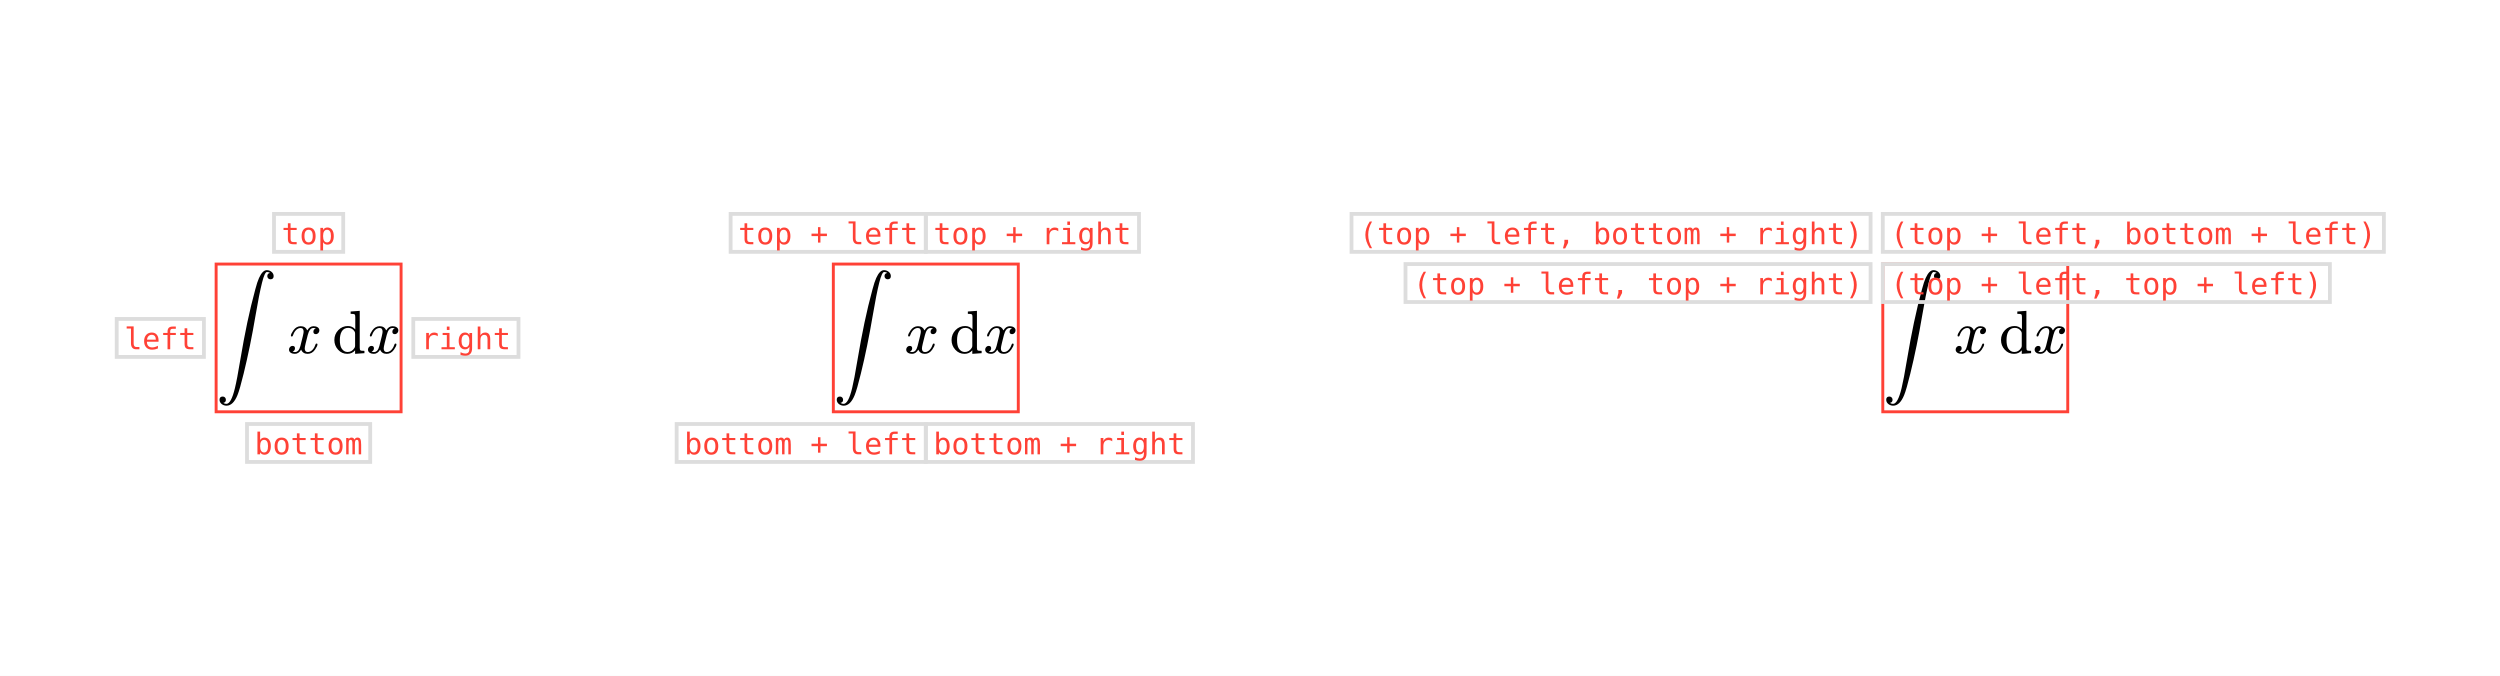
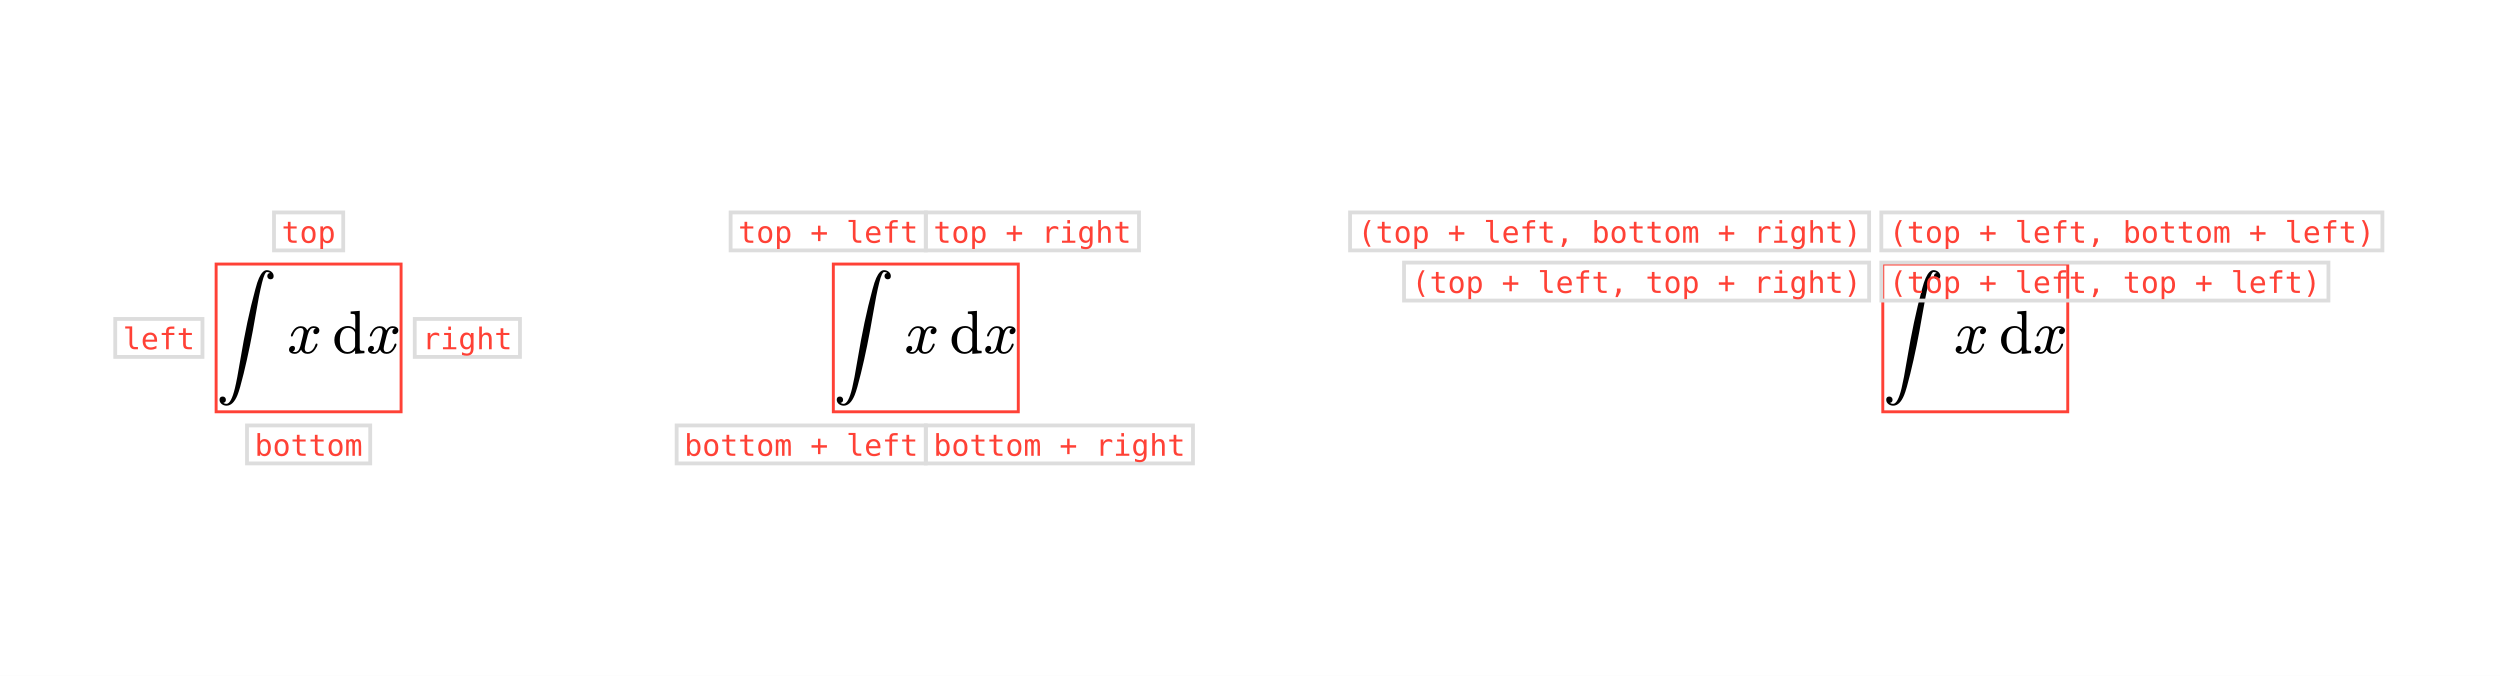
<svg xmlns="http://www.w3.org/2000/svg" xmlns:xlink="http://www.w3.org/1999/xlink" class="typst-doc" viewBox="0 0 655.788 177.284" width="655.788pt" height="177.284pt">
  <path class="typst-shape" fill="#ffffff" fill-rule="nonzero" d="M 0 0v 177.284 h 655.788 v -177.284 Z " />
  <g>
    <g class="typst-group">
      <g>
        <g class="typst-group">
          <g>
            <path class="typst-shape" fill="none" stroke="#ff4136" stroke-width="0.768" stroke-linecap="butt" stroke-linejoin="miter" stroke-miterlimit="4" transform="matrix(1 0 0 1 56.69291 69.26614)" d="M 0 0v 38.752 h 48.517 v -38.752 Z " />
            <g class="typst-text" transform="matrix(1 0 0 -1 56.69291 92.64214)">
              <use xlink:href="#gEEC46140CDE5780D8B2863CD184F1EC6" x="0" y="0" fill="#000000" fill-rule="nonzero" />
            </g>
            <g class="typst-text" transform="matrix(1 0 0 -1 75.34358 92.64214)">
              <use xlink:href="#g349A6FDD52119CA93BDD3F2099C097C0" x="0" y="0" fill="#000000" fill-rule="nonzero" />
            </g>
            <g class="typst-text" transform="matrix(1 0 0 -1 87.16225 92.64214)">
              <use xlink:href="#gBB8B1EF91DF619024B4CCC3A1B85D9D0" x="0" y="0" fill="#000000" fill-rule="nonzero" />
            </g>
            <g class="typst-text" transform="matrix(1 0 0 -1 96.05825 92.64214)">
              <use xlink:href="#g349A6FDD52119CA93BDD3F2099C097C0" x="0" y="0" fill="#000000" fill-rule="nonzero" />
            </g>
            <g class="typst-group">
              <g />
            </g>
-             <g class="typst-group" transform="matrix(1 0 0 1 71.87146 56.10958)">
+             <g class="typst-group" transform="matrix(1 0 0 1 71.87146 55.72558)">
              <g>
                <path class="typst-shape" fill="none" stroke="#dddddd" stroke-width="1" stroke-linecap="butt" stroke-linejoin="miter" stroke-miterlimit="4" d="M 0 0v 9.957 h 18.16 v -9.957 Z " />
                <g class="typst-text" transform="matrix(1 0 0 -1 2 7.956562)">
                  <use xlink:href="#gA7D7DDBA6EA2E4965600B60109E82F4A" x="0" y="0" fill="#ff4136" fill-rule="nonzero" />
                  <use xlink:href="#g7CCB7D1A1C675A89F22982A9545962C5" x="4.72" y="0" fill="#ff4136" fill-rule="nonzero" />
                  <use xlink:href="#g7CAA4AAB999ADB60BC3915EDA1DD3D20" x="9.44" y="0" fill="#ff4136" fill-rule="nonzero" />
                </g>
              </g>
            </g>
-             <g class="typst-group" transform="matrix(1 0 0 1 30.6126 83.66386)">
+             <g class="typst-group" transform="matrix(1 0 0 1 30.2286 83.66386)">
              <g>
                <path class="typst-shape" fill="none" stroke="#dddddd" stroke-width="1" stroke-linecap="butt" stroke-linejoin="miter" stroke-miterlimit="4" d="M 0 0v 9.957 h 22.88 v -9.957 Z " />
                <g class="typst-text" transform="matrix(1 0 0 -1 2 7.956562)">
                  <use xlink:href="#g428481B8FA1929CC33D01B7DF7EC766C" x="0" y="0" fill="#ff4136" fill-rule="nonzero" />
                  <use xlink:href="#gC438A4CA6DFCB78599D3D6581172A446" x="4.72" y="0" fill="#ff4136" fill-rule="nonzero" />
                  <use xlink:href="#g498E382A26771C3A5E09914751F684A" x="9.44" y="0" fill="#ff4136" fill-rule="nonzero" />
                  <use xlink:href="#gA7D7DDBA6EA2E4965600B60109E82F4A" x="14.16" y="0" fill="#ff4136" fill-rule="nonzero" />
                </g>
              </g>
            </g>
-             <g class="typst-group" transform="matrix(1 0 0 1 64.79135 111.2181)">
+             <g class="typst-group" transform="matrix(1 0 0 1 64.79135 111.6021)">
              <g>
                <path class="typst-shape" fill="none" stroke="#dddddd" stroke-width="1" stroke-linecap="butt" stroke-linejoin="miter" stroke-miterlimit="4" d="M 0 0v 9.957 h 32.32 v -9.957 Z " />
                <g class="typst-text" transform="matrix(1 0 0 -1 2 7.956562)">
                  <use xlink:href="#g4D7A8E2ED4118FF25DF7A08AF9D55371" x="0" y="0" fill="#ff4136" fill-rule="nonzero" />
                  <use xlink:href="#g7CCB7D1A1C675A89F22982A9545962C5" x="4.72" y="0" fill="#ff4136" fill-rule="nonzero" />
                  <use xlink:href="#gA7D7DDBA6EA2E4965600B60109E82F4A" x="9.44" y="0" fill="#ff4136" fill-rule="nonzero" />
                  <use xlink:href="#gA7D7DDBA6EA2E4965600B60109E82F4A" x="14.16" y="0" fill="#ff4136" fill-rule="nonzero" />
                  <use xlink:href="#g7CCB7D1A1C675A89F22982A9545962C5" x="18.88" y="0" fill="#ff4136" fill-rule="nonzero" />
                  <use xlink:href="#g48DA4EBEBBD2D0E7C20612DA76322EAC" x="23.6" y="0" fill="#ff4136" fill-rule="nonzero" />
                </g>
              </g>
            </g>
-             <g class="typst-group" transform="matrix(1 0 0 1 108.4102 83.66386)">
+             <g class="typst-group" transform="matrix(1 0 0 1 108.7942 83.66386)">
              <g>
                <path class="typst-shape" fill="none" stroke="#dddddd" stroke-width="1" stroke-linecap="butt" stroke-linejoin="miter" stroke-miterlimit="4" d="M 0 0v 9.957 h 27.6 v -9.957 Z " />
                <g class="typst-text" transform="matrix(1 0 0 -1 2 7.956562)">
                  <use xlink:href="#g6819BFEBAE9E84ABCDF55251B76DE266" x="0" y="0" fill="#ff4136" fill-rule="nonzero" />
                  <use xlink:href="#gD3136A0F8F5D7CF097DAA4B53138EC58" x="4.72" y="0" fill="#ff4136" fill-rule="nonzero" />
                  <use xlink:href="#g9D39ADA4D5423C27C0A19B72F2732363" x="9.44" y="0" fill="#ff4136" fill-rule="nonzero" />
                  <use xlink:href="#gB842140C06E6CF7E171E6C98F145535F" x="14.16" y="0" fill="#ff4136" fill-rule="nonzero" />
                  <use xlink:href="#gA7D7DDBA6EA2E4965600B60109E82F4A" x="18.88" y="0" fill="#ff4136" fill-rule="nonzero" />
                </g>
              </g>
            </g>
          </g>
        </g>
        <g class="typst-group">
          <g>
            <path class="typst-shape" fill="none" stroke="#ff4136" stroke-width="0.768" stroke-linecap="butt" stroke-linejoin="miter" stroke-miterlimit="4" transform="matrix(1 0 0 1 218.5961 69.26614)" d="M 0 0v 38.752 h 48.517 v -38.752 Z " />
            <g class="typst-text" transform="matrix(1 0 0 -1 218.5961 92.64214)">
              <use xlink:href="#gEEC46140CDE5780D8B2863CD184F1EC6" x="0" y="0" fill="#000000" fill-rule="nonzero" />
            </g>
            <g class="typst-text" transform="matrix(1 0 0 -1 237.2467 92.64214)">
              <use xlink:href="#g349A6FDD52119CA93BDD3F2099C097C0" x="0" y="0" fill="#000000" fill-rule="nonzero" />
            </g>
            <g class="typst-text" transform="matrix(1 0 0 -1 249.0654 92.64214)">
              <use xlink:href="#gBB8B1EF91DF619024B4CCC3A1B85D9D0" x="0" y="0" fill="#000000" fill-rule="nonzero" />
            </g>
            <g class="typst-text" transform="matrix(1 0 0 -1 257.9614 92.64214)">
              <use xlink:href="#g349A6FDD52119CA93BDD3F2099C097C0" x="0" y="0" fill="#000000" fill-rule="nonzero" />
            </g>
            <g class="typst-group">
              <g />
            </g>
-             <g class="typst-group" transform="matrix(1 0 0 1 191.654 56.10958)">
+             <g class="typst-group" transform="matrix(1 0 0 1 191.654 55.72558)">
              <g>
                <path class="typst-shape" fill="none" stroke="#dddddd" stroke-width="1" stroke-linecap="butt" stroke-linejoin="miter" stroke-miterlimit="4" d="M 0 0v 9.957 h 51.201 v -9.957 Z " />
                <g class="typst-text" transform="matrix(1 0 0 -1 2 7.956562)">
                  <use xlink:href="#gA7D7DDBA6EA2E4965600B60109E82F4A" x="0" y="0" fill="#ff4136" fill-rule="nonzero" />
                  <use xlink:href="#g7CCB7D1A1C675A89F22982A9545962C5" x="4.72" y="0" fill="#ff4136" fill-rule="nonzero" />
                  <use xlink:href="#g7CAA4AAB999ADB60BC3915EDA1DD3D20" x="9.44" y="0" fill="#ff4136" fill-rule="nonzero" />
                  <use xlink:href="#g31D0B16925B0781EBECCFC94922DA6C1" x="18.88" y="0" fill="#ff4136" fill-rule="nonzero" />
                  <use xlink:href="#g428481B8FA1929CC33D01B7DF7EC766C" x="28.32" y="0" fill="#ff4136" fill-rule="nonzero" />
                  <use xlink:href="#gC438A4CA6DFCB78599D3D6581172A446" x="33.041" y="0" fill="#ff4136" fill-rule="nonzero" />
                  <use xlink:href="#g498E382A26771C3A5E09914751F684A" x="37.761" y="0" fill="#ff4136" fill-rule="nonzero" />
                  <use xlink:href="#gA7D7DDBA6EA2E4965600B60109E82F4A" x="42.481" y="0" fill="#ff4136" fill-rule="nonzero" />
                </g>
              </g>
            </g>
-             <g class="typst-group" transform="matrix(1 0 0 1 242.8547 56.10958)">
+             <g class="typst-group" transform="matrix(1 0 0 1 242.8547 55.72558)">
              <g>
                <path class="typst-shape" fill="none" stroke="#dddddd" stroke-width="1" stroke-linecap="butt" stroke-linejoin="miter" stroke-miterlimit="4" d="M 0 0v 9.957 h 55.921 v -9.957 Z " />
                <g class="typst-text" transform="matrix(1 0 0 -1 2 7.956562)">
                  <use xlink:href="#gA7D7DDBA6EA2E4965600B60109E82F4A" x="0" y="0" fill="#ff4136" fill-rule="nonzero" />
                  <use xlink:href="#g7CCB7D1A1C675A89F22982A9545962C5" x="4.72" y="0" fill="#ff4136" fill-rule="nonzero" />
                  <use xlink:href="#g7CAA4AAB999ADB60BC3915EDA1DD3D20" x="9.44" y="0" fill="#ff4136" fill-rule="nonzero" />
                  <use xlink:href="#g31D0B16925B0781EBECCFC94922DA6C1" x="18.88" y="0" fill="#ff4136" fill-rule="nonzero" />
                  <use xlink:href="#g6819BFEBAE9E84ABCDF55251B76DE266" x="28.32" y="0" fill="#ff4136" fill-rule="nonzero" />
                  <use xlink:href="#gD3136A0F8F5D7CF097DAA4B53138EC58" x="33.041" y="0" fill="#ff4136" fill-rule="nonzero" />
                  <use xlink:href="#g9D39ADA4D5423C27C0A19B72F2732363" x="37.761" y="0" fill="#ff4136" fill-rule="nonzero" />
                  <use xlink:href="#gB842140C06E6CF7E171E6C98F145535F" x="42.481" y="0" fill="#ff4136" fill-rule="nonzero" />
                  <use xlink:href="#gA7D7DDBA6EA2E4965600B60109E82F4A" x="47.201" y="0" fill="#ff4136" fill-rule="nonzero" />
                </g>
              </g>
            </g>
-             <g class="typst-group" transform="matrix(1 0 0 1 177.4937 111.2181)">
+             <g class="typst-group" transform="matrix(1 0 0 1 177.4937 111.6021)">
              <g>
                <path class="typst-shape" fill="none" stroke="#dddddd" stroke-width="1" stroke-linecap="butt" stroke-linejoin="miter" stroke-miterlimit="4" d="M 0 0v 9.957 h 65.361 v -9.957 Z " />
                <g class="typst-text" transform="matrix(1 0 0 -1 2 7.956562)">
                  <use xlink:href="#g4D7A8E2ED4118FF25DF7A08AF9D55371" x="0" y="0" fill="#ff4136" fill-rule="nonzero" />
                  <use xlink:href="#g7CCB7D1A1C675A89F22982A9545962C5" x="4.72" y="0" fill="#ff4136" fill-rule="nonzero" />
                  <use xlink:href="#gA7D7DDBA6EA2E4965600B60109E82F4A" x="9.44" y="0" fill="#ff4136" fill-rule="nonzero" />
                  <use xlink:href="#gA7D7DDBA6EA2E4965600B60109E82F4A" x="14.16" y="0" fill="#ff4136" fill-rule="nonzero" />
                  <use xlink:href="#g7CCB7D1A1C675A89F22982A9545962C5" x="18.88" y="0" fill="#ff4136" fill-rule="nonzero" />
                  <use xlink:href="#g48DA4EBEBBD2D0E7C20612DA76322EAC" x="23.6" y="0" fill="#ff4136" fill-rule="nonzero" />
                  <use xlink:href="#g31D0B16925B0781EBECCFC94922DA6C1" x="33.041" y="0" fill="#ff4136" fill-rule="nonzero" />
                  <use xlink:href="#g428481B8FA1929CC33D01B7DF7EC766C" x="42.481" y="0" fill="#ff4136" fill-rule="nonzero" />
                  <use xlink:href="#gC438A4CA6DFCB78599D3D6581172A446" x="47.201" y="0" fill="#ff4136" fill-rule="nonzero" />
                  <use xlink:href="#g498E382A26771C3A5E09914751F684A" x="51.921" y="0" fill="#ff4136" fill-rule="nonzero" />
                  <use xlink:href="#gA7D7DDBA6EA2E4965600B60109E82F4A" x="56.641" y="0" fill="#ff4136" fill-rule="nonzero" />
                </g>
              </g>
            </g>
-             <g class="typst-group" transform="matrix(1 0 0 1 242.8547 111.2181)">
+             <g class="typst-group" transform="matrix(1 0 0 1 242.8547 111.6021)">
              <g>
                <path class="typst-shape" fill="none" stroke="#dddddd" stroke-width="1" stroke-linecap="butt" stroke-linejoin="miter" stroke-miterlimit="4" d="M 0 0v 9.957 h 70.081 v -9.957 Z " />
                <g class="typst-text" transform="matrix(1 0 0 -1 2 7.956562)">
                  <use xlink:href="#g4D7A8E2ED4118FF25DF7A08AF9D55371" x="0" y="0" fill="#ff4136" fill-rule="nonzero" />
                  <use xlink:href="#g7CCB7D1A1C675A89F22982A9545962C5" x="4.72" y="0" fill="#ff4136" fill-rule="nonzero" />
                  <use xlink:href="#gA7D7DDBA6EA2E4965600B60109E82F4A" x="9.44" y="0" fill="#ff4136" fill-rule="nonzero" />
                  <use xlink:href="#gA7D7DDBA6EA2E4965600B60109E82F4A" x="14.16" y="0" fill="#ff4136" fill-rule="nonzero" />
                  <use xlink:href="#g7CCB7D1A1C675A89F22982A9545962C5" x="18.88" y="0" fill="#ff4136" fill-rule="nonzero" />
                  <use xlink:href="#g48DA4EBEBBD2D0E7C20612DA76322EAC" x="23.6" y="0" fill="#ff4136" fill-rule="nonzero" />
                  <use xlink:href="#g31D0B16925B0781EBECCFC94922DA6C1" x="33.041" y="0" fill="#ff4136" fill-rule="nonzero" />
                  <use xlink:href="#g6819BFEBAE9E84ABCDF55251B76DE266" x="42.481" y="0" fill="#ff4136" fill-rule="nonzero" />
                  <use xlink:href="#gD3136A0F8F5D7CF097DAA4B53138EC58" x="47.201" y="0" fill="#ff4136" fill-rule="nonzero" />
                  <use xlink:href="#g9D39ADA4D5423C27C0A19B72F2732363" x="51.921" y="0" fill="#ff4136" fill-rule="nonzero" />
                  <use xlink:href="#gB842140C06E6CF7E171E6C98F145535F" x="56.641" y="0" fill="#ff4136" fill-rule="nonzero" />
                  <use xlink:href="#gA7D7DDBA6EA2E4965600B60109E82F4A" x="61.361" y="0" fill="#ff4136" fill-rule="nonzero" />
                </g>
              </g>
            </g>
          </g>
        </g>
        <g class="typst-group">
          <g>
            <path class="typst-shape" fill="none" stroke="#ff4136" stroke-width="0.768" stroke-linecap="butt" stroke-linejoin="miter" stroke-miterlimit="4" transform="matrix(1 0 0 1 493.8851 69.26614)" d="M 0 0v 38.752 h 48.517 v -38.752 Z " />
            <g class="typst-text" transform="matrix(1 0 0 -1 493.8851 92.64214)">
              <use xlink:href="#gEEC46140CDE5780D8B2863CD184F1EC6" x="0" y="0" fill="#000000" fill-rule="nonzero" />
            </g>
            <g class="typst-text" transform="matrix(1 0 0 -1 512.5357 92.64214)">
              <use xlink:href="#g349A6FDD52119CA93BDD3F2099C097C0" x="0" y="0" fill="#000000" fill-rule="nonzero" />
            </g>
            <g class="typst-text" transform="matrix(1 0 0 -1 524.3544 92.64214)">
              <use xlink:href="#gBB8B1EF91DF619024B4CCC3A1B85D9D0" x="0" y="0" fill="#000000" fill-rule="nonzero" />
            </g>
            <g class="typst-text" transform="matrix(1 0 0 -1 533.2504 92.64214)">
              <use xlink:href="#g349A6FDD52119CA93BDD3F2099C097C0" x="0" y="0" fill="#000000" fill-rule="nonzero" />
            </g>
            <g class="typst-group">
              <g />
            </g>
-             <g class="typst-group" transform="matrix(1 0 0 1 354.5229 56.10958)">
+             <g class="typst-group" transform="matrix(1 0 0 1 354.1389 55.72558)">
              <g>
                <path class="typst-shape" fill="none" stroke="#dddddd" stroke-width="1" stroke-linecap="butt" stroke-linejoin="miter" stroke-miterlimit="4" d="M 0 0v 9.957 h 136.162 v -9.957 Z " />
                <g class="typst-text" transform="matrix(1 0 0 -1 2 7.956562)">
                  <use xlink:href="#g8E72B96295E55844DAABC6D1D0F80B0A" x="0" y="0" fill="#ff4136" fill-rule="nonzero" />
                  <use xlink:href="#gA7D7DDBA6EA2E4965600B60109E82F4A" x="4.72" y="0" fill="#ff4136" fill-rule="nonzero" />
                  <use xlink:href="#g7CCB7D1A1C675A89F22982A9545962C5" x="9.44" y="0" fill="#ff4136" fill-rule="nonzero" />
                  <use xlink:href="#g7CAA4AAB999ADB60BC3915EDA1DD3D20" x="14.16" y="0" fill="#ff4136" fill-rule="nonzero" />
                  <use xlink:href="#g31D0B16925B0781EBECCFC94922DA6C1" x="23.6" y="0" fill="#ff4136" fill-rule="nonzero" />
                  <use xlink:href="#g428481B8FA1929CC33D01B7DF7EC766C" x="33.041" y="0" fill="#ff4136" fill-rule="nonzero" />
                  <use xlink:href="#gC438A4CA6DFCB78599D3D6581172A446" x="37.761" y="0" fill="#ff4136" fill-rule="nonzero" />
                  <use xlink:href="#g498E382A26771C3A5E09914751F684A" x="42.481" y="0" fill="#ff4136" fill-rule="nonzero" />
                  <use xlink:href="#gA7D7DDBA6EA2E4965600B60109E82F4A" x="47.201" y="0" fill="#ff4136" fill-rule="nonzero" />
                  <use xlink:href="#gC55D7053872414348EDC38594BAD0104" x="51.921" y="0" fill="#ff4136" fill-rule="nonzero" />
                  <use xlink:href="#g4D7A8E2ED4118FF25DF7A08AF9D55371" x="61.361" y="0" fill="#ff4136" fill-rule="nonzero" />
                  <use xlink:href="#g7CCB7D1A1C675A89F22982A9545962C5" x="66.081" y="0" fill="#ff4136" fill-rule="nonzero" />
                  <use xlink:href="#gA7D7DDBA6EA2E4965600B60109E82F4A" x="70.801" y="0" fill="#ff4136" fill-rule="nonzero" />
                  <use xlink:href="#gA7D7DDBA6EA2E4965600B60109E82F4A" x="75.521" y="0" fill="#ff4136" fill-rule="nonzero" />
                  <use xlink:href="#g7CCB7D1A1C675A89F22982A9545962C5" x="80.241" y="0" fill="#ff4136" fill-rule="nonzero" />
                  <use xlink:href="#g48DA4EBEBBD2D0E7C20612DA76322EAC" x="84.961" y="0" fill="#ff4136" fill-rule="nonzero" />
                  <use xlink:href="#g31D0B16925B0781EBECCFC94922DA6C1" x="94.402" y="0" fill="#ff4136" fill-rule="nonzero" />
                  <use xlink:href="#g6819BFEBAE9E84ABCDF55251B76DE266" x="103.842" y="0" fill="#ff4136" fill-rule="nonzero" />
                  <use xlink:href="#gD3136A0F8F5D7CF097DAA4B53138EC58" x="108.562" y="0" fill="#ff4136" fill-rule="nonzero" />
                  <use xlink:href="#g9D39ADA4D5423C27C0A19B72F2732363" x="113.282" y="0" fill="#ff4136" fill-rule="nonzero" />
                  <use xlink:href="#gB842140C06E6CF7E171E6C98F145535F" x="118.002" y="0" fill="#ff4136" fill-rule="nonzero" />
                  <use xlink:href="#gA7D7DDBA6EA2E4965600B60109E82F4A" x="122.722" y="0" fill="#ff4136" fill-rule="nonzero" />
                  <use xlink:href="#g4414925347DAFA332EA649B424351184" x="127.442" y="0" fill="#ff4136" fill-rule="nonzero" />
                </g>
              </g>
            </g>
-             <g class="typst-group" transform="matrix(1 0 0 1 368.6831 69.26614)">
+             <g class="typst-group" transform="matrix(1 0 0 1 368.2991 68.88214)">
              <g>
                <path class="typst-shape" fill="none" stroke="#dddddd" stroke-width="1" stroke-linecap="butt" stroke-linejoin="miter" stroke-miterlimit="4" d="M 0 0v 9.957 h 122.002 v -9.957 Z " />
                <g class="typst-text" transform="matrix(1 0 0 -1 2 7.956562)">
                  <use xlink:href="#g8E72B96295E55844DAABC6D1D0F80B0A" x="0" y="0" fill="#ff4136" fill-rule="nonzero" />
                  <use xlink:href="#gA7D7DDBA6EA2E4965600B60109E82F4A" x="4.72" y="0" fill="#ff4136" fill-rule="nonzero" />
                  <use xlink:href="#g7CCB7D1A1C675A89F22982A9545962C5" x="9.44" y="0" fill="#ff4136" fill-rule="nonzero" />
                  <use xlink:href="#g7CAA4AAB999ADB60BC3915EDA1DD3D20" x="14.16" y="0" fill="#ff4136" fill-rule="nonzero" />
                  <use xlink:href="#g31D0B16925B0781EBECCFC94922DA6C1" x="23.6" y="0" fill="#ff4136" fill-rule="nonzero" />
                  <use xlink:href="#g428481B8FA1929CC33D01B7DF7EC766C" x="33.041" y="0" fill="#ff4136" fill-rule="nonzero" />
                  <use xlink:href="#gC438A4CA6DFCB78599D3D6581172A446" x="37.761" y="0" fill="#ff4136" fill-rule="nonzero" />
                  <use xlink:href="#g498E382A26771C3A5E09914751F684A" x="42.481" y="0" fill="#ff4136" fill-rule="nonzero" />
                  <use xlink:href="#gA7D7DDBA6EA2E4965600B60109E82F4A" x="47.201" y="0" fill="#ff4136" fill-rule="nonzero" />
                  <use xlink:href="#gC55D7053872414348EDC38594BAD0104" x="51.921" y="0" fill="#ff4136" fill-rule="nonzero" />
                  <use xlink:href="#gA7D7DDBA6EA2E4965600B60109E82F4A" x="61.361" y="0" fill="#ff4136" fill-rule="nonzero" />
                  <use xlink:href="#g7CCB7D1A1C675A89F22982A9545962C5" x="66.081" y="0" fill="#ff4136" fill-rule="nonzero" />
                  <use xlink:href="#g7CAA4AAB999ADB60BC3915EDA1DD3D20" x="70.801" y="0" fill="#ff4136" fill-rule="nonzero" />
                  <use xlink:href="#g31D0B16925B0781EBECCFC94922DA6C1" x="80.241" y="0" fill="#ff4136" fill-rule="nonzero" />
                  <use xlink:href="#g6819BFEBAE9E84ABCDF55251B76DE266" x="89.681" y="0" fill="#ff4136" fill-rule="nonzero" />
                  <use xlink:href="#gD3136A0F8F5D7CF097DAA4B53138EC58" x="94.402" y="0" fill="#ff4136" fill-rule="nonzero" />
                  <use xlink:href="#g9D39ADA4D5423C27C0A19B72F2732363" x="99.122" y="0" fill="#ff4136" fill-rule="nonzero" />
                  <use xlink:href="#gB842140C06E6CF7E171E6C98F145535F" x="103.842" y="0" fill="#ff4136" fill-rule="nonzero" />
                  <use xlink:href="#gA7D7DDBA6EA2E4965600B60109E82F4A" x="108.562" y="0" fill="#ff4136" fill-rule="nonzero" />
                  <use xlink:href="#g4414925347DAFA332EA649B424351184" x="113.282" y="0" fill="#ff4136" fill-rule="nonzero" />
                </g>
              </g>
            </g>
-             <g class="typst-group" transform="matrix(1 0 0 1 493.8851 56.10958)">
+             <g class="typst-group" transform="matrix(1 0 0 1 493.5011 55.72558)">
              <g>
                <path class="typst-shape" fill="none" stroke="#dddddd" stroke-width="1" stroke-linecap="butt" stroke-linejoin="miter" stroke-miterlimit="4" d="M 0 0v 9.957 h 131.442 v -9.957 Z " />
                <g class="typst-text" transform="matrix(1 0 0 -1 2 7.956562)">
                  <use xlink:href="#g8E72B96295E55844DAABC6D1D0F80B0A" x="0" y="0" fill="#ff4136" fill-rule="nonzero" />
                  <use xlink:href="#gA7D7DDBA6EA2E4965600B60109E82F4A" x="4.72" y="0" fill="#ff4136" fill-rule="nonzero" />
                  <use xlink:href="#g7CCB7D1A1C675A89F22982A9545962C5" x="9.44" y="0" fill="#ff4136" fill-rule="nonzero" />
                  <use xlink:href="#g7CAA4AAB999ADB60BC3915EDA1DD3D20" x="14.16" y="0" fill="#ff4136" fill-rule="nonzero" />
                  <use xlink:href="#g31D0B16925B0781EBECCFC94922DA6C1" x="23.6" y="0" fill="#ff4136" fill-rule="nonzero" />
                  <use xlink:href="#g428481B8FA1929CC33D01B7DF7EC766C" x="33.041" y="0" fill="#ff4136" fill-rule="nonzero" />
                  <use xlink:href="#gC438A4CA6DFCB78599D3D6581172A446" x="37.761" y="0" fill="#ff4136" fill-rule="nonzero" />
                  <use xlink:href="#g498E382A26771C3A5E09914751F684A" x="42.481" y="0" fill="#ff4136" fill-rule="nonzero" />
                  <use xlink:href="#gA7D7DDBA6EA2E4965600B60109E82F4A" x="47.201" y="0" fill="#ff4136" fill-rule="nonzero" />
                  <use xlink:href="#gC55D7053872414348EDC38594BAD0104" x="51.921" y="0" fill="#ff4136" fill-rule="nonzero" />
                  <use xlink:href="#g4D7A8E2ED4118FF25DF7A08AF9D55371" x="61.361" y="0" fill="#ff4136" fill-rule="nonzero" />
                  <use xlink:href="#g7CCB7D1A1C675A89F22982A9545962C5" x="66.081" y="0" fill="#ff4136" fill-rule="nonzero" />
                  <use xlink:href="#gA7D7DDBA6EA2E4965600B60109E82F4A" x="70.801" y="0" fill="#ff4136" fill-rule="nonzero" />
                  <use xlink:href="#gA7D7DDBA6EA2E4965600B60109E82F4A" x="75.521" y="0" fill="#ff4136" fill-rule="nonzero" />
                  <use xlink:href="#g7CCB7D1A1C675A89F22982A9545962C5" x="80.241" y="0" fill="#ff4136" fill-rule="nonzero" />
                  <use xlink:href="#g48DA4EBEBBD2D0E7C20612DA76322EAC" x="84.961" y="0" fill="#ff4136" fill-rule="nonzero" />
                  <use xlink:href="#g31D0B16925B0781EBECCFC94922DA6C1" x="94.402" y="0" fill="#ff4136" fill-rule="nonzero" />
                  <use xlink:href="#g428481B8FA1929CC33D01B7DF7EC766C" x="103.842" y="0" fill="#ff4136" fill-rule="nonzero" />
                  <use xlink:href="#gC438A4CA6DFCB78599D3D6581172A446" x="108.562" y="0" fill="#ff4136" fill-rule="nonzero" />
                  <use xlink:href="#g498E382A26771C3A5E09914751F684A" x="113.282" y="0" fill="#ff4136" fill-rule="nonzero" />
                  <use xlink:href="#gA7D7DDBA6EA2E4965600B60109E82F4A" x="118.002" y="0" fill="#ff4136" fill-rule="nonzero" />
                  <use xlink:href="#g4414925347DAFA332EA649B424351184" x="122.722" y="0" fill="#ff4136" fill-rule="nonzero" />
                </g>
              </g>
            </g>
-             <g class="typst-group" transform="matrix(1 0 0 1 493.8851 69.26614)">
+             <g class="typst-group" transform="matrix(1 0 0 1 493.5011 68.88214)">
              <g>
                <path class="typst-shape" fill="none" stroke="#dddddd" stroke-width="1" stroke-linecap="butt" stroke-linejoin="miter" stroke-miterlimit="4" d="M 0 0v 9.957 h 117.282 v -9.957 Z " />
                <g class="typst-text" transform="matrix(1 0 0 -1 2 7.956562)">
                  <use xlink:href="#g8E72B96295E55844DAABC6D1D0F80B0A" x="0" y="0" fill="#ff4136" fill-rule="nonzero" />
                  <use xlink:href="#gA7D7DDBA6EA2E4965600B60109E82F4A" x="4.72" y="0" fill="#ff4136" fill-rule="nonzero" />
                  <use xlink:href="#g7CCB7D1A1C675A89F22982A9545962C5" x="9.44" y="0" fill="#ff4136" fill-rule="nonzero" />
                  <use xlink:href="#g7CAA4AAB999ADB60BC3915EDA1DD3D20" x="14.16" y="0" fill="#ff4136" fill-rule="nonzero" />
                  <use xlink:href="#g31D0B16925B0781EBECCFC94922DA6C1" x="23.6" y="0" fill="#ff4136" fill-rule="nonzero" />
                  <use xlink:href="#g428481B8FA1929CC33D01B7DF7EC766C" x="33.041" y="0" fill="#ff4136" fill-rule="nonzero" />
                  <use xlink:href="#gC438A4CA6DFCB78599D3D6581172A446" x="37.761" y="0" fill="#ff4136" fill-rule="nonzero" />
                  <use xlink:href="#g498E382A26771C3A5E09914751F684A" x="42.481" y="0" fill="#ff4136" fill-rule="nonzero" />
                  <use xlink:href="#gA7D7DDBA6EA2E4965600B60109E82F4A" x="47.201" y="0" fill="#ff4136" fill-rule="nonzero" />
                  <use xlink:href="#gC55D7053872414348EDC38594BAD0104" x="51.921" y="0" fill="#ff4136" fill-rule="nonzero" />
                  <use xlink:href="#gA7D7DDBA6EA2E4965600B60109E82F4A" x="61.361" y="0" fill="#ff4136" fill-rule="nonzero" />
                  <use xlink:href="#g7CCB7D1A1C675A89F22982A9545962C5" x="66.081" y="0" fill="#ff4136" fill-rule="nonzero" />
                  <use xlink:href="#g7CAA4AAB999ADB60BC3915EDA1DD3D20" x="70.801" y="0" fill="#ff4136" fill-rule="nonzero" />
                  <use xlink:href="#g31D0B16925B0781EBECCFC94922DA6C1" x="80.241" y="0" fill="#ff4136" fill-rule="nonzero" />
                  <use xlink:href="#g428481B8FA1929CC33D01B7DF7EC766C" x="89.681" y="0" fill="#ff4136" fill-rule="nonzero" />
                  <use xlink:href="#gC438A4CA6DFCB78599D3D6581172A446" x="94.402" y="0" fill="#ff4136" fill-rule="nonzero" />
                  <use xlink:href="#g498E382A26771C3A5E09914751F684A" x="99.122" y="0" fill="#ff4136" fill-rule="nonzero" />
                  <use xlink:href="#gA7D7DDBA6EA2E4965600B60109E82F4A" x="103.842" y="0" fill="#ff4136" fill-rule="nonzero" />
                  <use xlink:href="#g4414925347DAFA332EA649B424351184" x="108.562" y="0" fill="#ff4136" fill-rule="nonzero" />
                </g>
              </g>
            </g>
          </g>
        </g>
      </g>
    </g>
  </g>
  <defs id="glyph">
    <symbol id="gEEC46140CDE5780D8B2863CD184F1EC6" overflow="visible">
      <path d="M 0 0m 13.296 21.776 c -0.752 0 -1.424 -0.688 -2.048 -2.064 c -0.304 -0.656 -0.624 -1.648 -0.976 -2.976 c -1.552 -5.728 -2.72 -11.312 -3.952 -18.608 c -0.56 -3.376 -1.024 -5.824 -1.392 -7.312 c -0.656 -2.736 -1.408 -4.112 -2.24 -4.112 c -0.304 0 -0.576 0.08 -0.816 0.256 c 0.464 0.08 0.688 0.352 0.688 0.832 c 0 0.464 -0.352 0.832 -0.816 0.832 c -0.56 0 -0.848 -0.288 -0.848 -0.848 c 0 -0.928 0.912 -1.552 1.824 -1.552 c 1.168 0 2.128 0.928 2.88 2.768 c 0.4 0.976 0.944 2.864 1.616 5.632 c 1.168 4.752 2.208 9.84 3.12 15.248 c 0.64 3.792 1.216 6.672 1.712 8.64 c 0.464 1.856 0.896 2.784 1.28 2.784 c 0.32 0 0.592 -0.08 0.8 -0.256 c -0.464 -0.08 -0.704 -0.352 -0.704 -0.832 c 0 -0.464 0.352 -0.832 0.816 -0.832 c 0.56 0 0.848 0.288 0.848 0.848 c 0 0.88 -0.864 1.552 -1.792 1.552 Z " />
    </symbol>
    <symbol id="g349A6FDD52119CA93BDD3F2099C097C0" overflow="visible">
      <path d="M 0 0m 8.432 5.968 c 0 0.736 -0.72 1.104 -1.52 1.104 c -0.688 0 -1.232 -0.368 -1.648 -1.104 c -0.336 0.736 -0.896 1.104 -1.712 1.104 c -0.784 0 -1.424 -0.368 -1.936 -1.088 c -0.432 -0.624 -0.656 -1.088 -0.656 -1.392 c 0 -0.144 0.08 -0.224 0.24 -0.224 c 0.144 0 0.24 0.08 0.272 0.224 c 0.304 0.928 0.976 2.016 2.048 2.016 c 0.528 0 0.784 -0.336 0.784 -0.992 c 0 -0.336 -0.288 -1.584 -0.848 -3.728 c -0.272 -1.072 -0.752 -1.6 -1.44 -1.6 c -0.224 0 -0.432 0.048 -0.608 0.128 c 0.416 0.16 0.624 0.448 0.624 0.864 c 0 0.416 -0.208 0.624 -0.64 0.624 c -0.528 0 -0.928 -0.448 -0.928 -0.976 c 0 -0.736 0.752 -1.104 1.536 -1.104 c 0.672 0 1.216 0.368 1.648 1.104 c 0.304 -0.736 0.88 -1.104 1.712 -1.104 c 0.768 0 1.408 0.368 1.92 1.088 c 0.432 0.624 0.656 1.088 0.656 1.392 c 0 0.144 -0.08 0.224 -0.24 0.224 c -0.144 0 -0.224 -0.08 -0.272 -0.224 c -0.272 -0.912 -0.992 -2.016 -2.032 -2.016 c -0.528 0 -0.8 0.32 -0.8 0.976 c 0 0.208 0.08 0.656 0.256 1.376 l 0.544 2.16 c 0.304 1.2 0.8 1.808 1.504 1.808 c 0.224 0 0.432 -0.048 0.608 -0.128 c -0.432 -0.144 -0.64 -0.432 -0.64 -0.864 c 0 -0.416 0.224 -0.624 0.656 -0.624 c 0.512 0 0.912 0.464 0.912 0.976 Z " />
    </symbol>
    <symbol id="gBB8B1EF91DF619024B4CCC3A1B85D9D0" overflow="visible">
      <path d="M 0 0m 5.984 -0.176 l 2.448 0.176 v 0.608 c -0.576 0 -0.912 0.032 -1.04 0.128 c -0.128 0.096 -0.192 0.336 -0.192 0.704 v 9.664 l -2.384 -0.176 v -0.608 c 0.56 0 0.912 -0.048 1.04 -0.144 c 0.128 -0.096 0.176 -0.32 0.176 -0.688 v -3.248 c -0.512 0.592 -1.152 0.88 -1.92 0.88 c -0.992 0 -1.84 -0.352 -2.528 -1.072 c -0.688 -0.72 -1.04 -1.584 -1.04 -2.592 c 0 -0.976 0.32 -1.824 0.976 -2.544 c 0.656 -0.72 1.456 -1.088 2.432 -1.088 c 0.816 0 1.504 0.304 2.032 0.928 Z m -1.808 6.816 c 0.688 0 1.248 -0.304 1.648 -0.912 c 0.112 -0.176 0.16 -0.352 0.16 -0.56 v -3.232 c 0 -0.208 -0.048 -0.384 -0.16 -0.56 c -0.448 -0.72 -1.056 -1.072 -1.808 -1.072 c -0.656 0 -1.184 0.32 -1.6 0.976 c -0.288 0.48 -0.432 1.2 -0.432 2.16 c 0 1.744 0.592 3.2 2.192 3.2 Z " />
    </symbol>
    <symbol id="gA7D7DDBA6EA2E4965600B60109E82F4A" overflow="visible">
      <path d="M 0 0m 2.35 5.505 v -1.217 h 1.6 v -0.547 h -1.6 v -2.328 q 0 -0.475 0.18 -0.662 q 0.18 -0.188 0.628 -0.188 h 0.792 v -0.563 h -0.861 q -0.792 0 -1.118 0.318 q -0.325 0.318 -0.325 1.095 v 2.328 h -1.145 v 0.547 h 1.145 v 1.217 h 0.704 Z " />
    </symbol>
    <symbol id="g7CCB7D1A1C675A89F22982A9545962C5" overflow="visible">
      <path d="M 0 0m 2.358 3.794 q -0.536 0 -0.812 -0.417 q -0.276 -0.417 -0.276 -1.236 q 0 -0.815 0.276 -1.235 q 0.276 -0.419 0.812 -0.419 q 0.54 0 0.815 0.419 q 0.276 0.419 0.276 1.235 q 0 0.819 -0.276 1.236 q -0.276 0.417 -0.815 0.417 Z m 0 0.597 q 0.892 0 1.365 -0.578 q 0.473 -0.578 0.473 -1.673 q 0 -1.099 -0.471 -1.675 q -0.471 -0.576 -1.367 -0.576 q -0.892 0 -1.363 0.576 q -0.471 0.576 -0.471 1.675 q 0 1.095 0.471 1.673 q 0.471 0.578 1.363 0.578 Z " />
    </symbol>
    <symbol id="g7CAA4AAB999ADB60BC3915EDA1DD3D20" overflow="visible">
      <path d="M 0 0m 1.436 0.54 v -2.171 h -0.708 v 5.918 h 0.708 v -0.547 q 0.176 0.318 0.469 0.484 q 0.293 0.167 0.676 0.167 q 0.777 0 1.219 -0.601 q 0.442 -0.601 0.442 -1.665 q 0 -1.045 -0.444 -1.64 q -0.444 -0.595 -1.217 -0.595 q -0.39 0 -0.683 0.167 q -0.293 0.167 -0.461 0.484 Z m 2.067 1.6 q 0 0.819 -0.258 1.236 q -0.258 0.417 -0.768 0.417 q -0.513 0 -0.777 -0.419 q -0.264 -0.419 -0.264 -1.235 q 0 -0.812 0.264 -1.233 q 0.264 -0.421 0.777 -0.421 q 0.509 0 0.768 0.417 q 0.258 0.417 0.258 1.236 Z " />
    </symbol>
    <symbol id="g428481B8FA1929CC33D01B7DF7EC766C" overflow="visible">
      <path d="M 0 0m 2.446 1.554 q 0 -0.475 0.174 -0.716 q 0.174 -0.241 0.515 -0.241 h 0.823 v -0.597 h -0.892 q -0.632 0 -0.978 0.406 q -0.346 0.406 -0.346 1.148 v 3.893 h -1.129 v 0.551 h 1.834 v -4.444 Z " />
    </symbol>
    <symbol id="gC438A4CA6DFCB78599D3D6581172A446" overflow="visible">
      <path d="M 0 0m 4.257 2.32 v -0.345 h -3.051 v -0.023 q 0 -0.701 0.366 -1.083 q 0.366 -0.383 1.032 -0.383 q 0.337 0 0.704 0.107 q 0.368 0.107 0.785 0.325 v -0.701 q -0.402 -0.165 -0.775 -0.247 q -0.373 -0.082 -0.722 -0.082 q -0.999 0 -1.562 0.599 q -0.563 0.599 -0.563 1.652 q 0 1.026 0.551 1.638 q 0.551 0.613 1.47 0.613 q 0.819 0 1.292 -0.555 q 0.473 -0.555 0.473 -1.516 Z m -0.704 0.207 q -0.015 0.62 -0.293 0.944 q -0.278 0.323 -0.798 0.323 q -0.509 0 -0.838 -0.337 q -0.329 -0.337 -0.39 -0.934 l 2.32 0.004 Z " />
    </symbol>
    <symbol id="g498E382A26771C3A5E09914751F684A" overflow="visible">
      <path d="M 0 0m 4.069 5.957 v -0.586 h -0.8 q -0.379 0 -0.526 -0.155 q -0.147 -0.155 -0.147 -0.549 v -0.379 h 1.474 v -0.547 h -1.474 v -3.74 h -0.704 v 3.74 h -1.145 v 0.547 h 1.145 v 0.299 q 0 0.704 0.323 1.037 q 0.323 0.333 1.009 0.333 h 0.846 Z " />
    </symbol>
    <symbol id="g4D7A8E2ED4118FF25DF7A08AF9D55371" overflow="visible">
      <path d="M 0 0m 3.514 2.14 q 0 0.819 -0.26 1.236 q -0.26 0.417 -0.769 0.417 q -0.513 0 -0.777 -0.419 q -0.264 -0.419 -0.264 -1.235 q 0 -0.812 0.264 -1.233 q 0.264 -0.421 0.777 -0.421 q 0.509 0 0.769 0.417 q 0.26 0.417 0.26 1.236 Z m -2.071 1.6 q 0.168 0.314 0.465 0.482 q 0.297 0.168 0.687 0.168 q 0.773 0 1.217 -0.595 q 0.444 -0.595 0.444 -1.64 q 0 -1.06 -0.446 -1.663 q -0.446 -0.603 -1.223 -0.603 q -0.383 0 -0.676 0.167 q -0.293 0.167 -0.469 0.484 v -0.54 h -0.704 v 5.957 h 0.704 v -2.216 Z " />
    </symbol>
    <symbol id="g48DA4EBEBBD2D0E7C20612DA76322EAC" overflow="visible">
      <path d="M 0 0m 2.588 3.851 q 0.13 0.276 0.331 0.408 q 0.201 0.132 0.484 0.132 q 0.517 0 0.729 -0.4 q 0.212 -0.4 0.212 -1.506 v -2.484 h -0.643 v 2.454 q 0 0.907 -0.101 1.127 q -0.101 0.22 -0.369 0.22 q -0.306 0 -0.419 -0.235 q -0.113 -0.235 -0.113 -1.112 v -2.454 h -0.643 v 2.454 q 0 0.919 -0.109 1.133 q -0.109 0.214 -0.392 0.214 q -0.279 0 -0.389 -0.235 q -0.109 -0.235 -0.109 -1.112 v -2.454 h -0.639 v 4.287 h 0.639 v -0.367 q 0.126 0.23 0.316 0.35 q 0.189 0.121 0.431 0.121 q 0.291 0 0.484 -0.134 q 0.193 -0.134 0.301 -0.406 Z " />
    </symbol>
    <symbol id="g6819BFEBAE9E84ABCDF55251B76DE266" overflow="visible">
      <path d="M 0 0m 4.421 3.403 q -0.226 0.176 -0.459 0.256 q -0.234 0.08 -0.513 0.08 q -0.658 0 -1.007 -0.413 q -0.348 -0.413 -0.348 -1.194 v -2.132 h -0.708 v 4.287 h 0.708 v -0.838 q 0.176 0.456 0.542 0.699 q 0.366 0.243 0.867 0.243 q 0.26 0 0.486 -0.065 q 0.226 -0.065 0.433 -0.203 v -0.72 Z " />
    </symbol>
    <symbol id="gD3136A0F8F5D7CF097DAA4B53138EC58" overflow="visible">
      <path d="M 0 0m 0.98 4.287 h 1.803 v -3.74 h 1.397 v -0.547 h -3.499 v 0.547 h 1.397 v 3.193 h -1.099 v 0.547 Z m 1.099 1.669 h 0.704 v -0.892 h -0.704 v 0.892 Z " />
    </symbol>
    <symbol id="g9D39ADA4D5423C27C0A19B72F2732363" overflow="visible">
      <path d="M 0 0m 3.285 2.178 q 0 0.792 -0.258 1.204 q -0.258 0.412 -0.752 0.412 q -0.517 0 -0.789 -0.412 q -0.272 -0.412 -0.272 -1.204 q 0 -0.792 0.274 -1.208 q 0.274 -0.415 0.794 -0.415 q 0.486 0 0.745 0.417 q 0.258 0.417 0.258 1.206 Z m 0.704 -1.903 q 0 -0.965 -0.456 -1.462 q -0.456 -0.498 -1.34 -0.498 q -0.291 0 -0.609 0.054 q -0.318 0.054 -0.635 0.157 v 0.697 q 0.375 -0.176 0.681 -0.26 q 0.306 -0.084 0.563 -0.084 q 0.57 0 0.831 0.31 q 0.26 0.31 0.26 0.984 v 0.031 v 0.479 q -0.168 -0.36 -0.459 -0.536 q -0.291 -0.176 -0.708 -0.176 q -0.75 0 -1.198 0.601 q -0.448 0.601 -0.448 1.608 q 0 1.011 0.448 1.612 q 0.448 0.601 1.198 0.601 q 0.413 0 0.701 -0.165 q 0.287 -0.165 0.467 -0.509 v 0.555 h 0.704 v -3.997 Z " />
    </symbol>
    <symbol id="gB842140C06E6CF7E171E6C98F145535F" overflow="visible">
      <path d="M 0 0m 4.023 2.657 v -2.657 h -0.708 v 2.657 q 0 0.578 -0.203 0.85 q -0.203 0.272 -0.635 0.272 q -0.494 0 -0.76 -0.35 q -0.266 -0.35 -0.266 -1.005 v -2.423 h -0.704 v 5.957 h 0.704 v -2.312 q 0.188 0.368 0.509 0.557 q 0.322 0.189 0.762 0.189 q 0.655 0 0.978 -0.431 q 0.323 -0.431 0.323 -1.303 Z " />
    </symbol>
    <symbol id="g31D0B16925B0781EBECCFC94922DA6C1" overflow="visible">
      <path d="M 0 0m 2.68 4.483 v -1.7 h 1.704 v -0.651 h -1.704 v -1.7 h -0.643 v 1.7 h -1.7 v 0.651 h 1.7 v 1.7 h 0.643 Z " />
    </symbol>
    <symbol id="g8E72B96295E55844DAABC6D1D0F80B0A" overflow="visible">
      <path d="M 0 0m 3.388 5.949 q -0.509 -0.873 -0.76 -1.74 q -0.251 -0.867 -0.251 -1.748 q 0 -0.877 0.251 -1.746 q 0.251 -0.869 0.76 -1.749 h -0.612 q -0.578 0.911 -0.861 1.774 q -0.283 0.863 -0.283 1.721 q 0 0.854 0.283 1.719 q 0.283 0.865 0.861 1.769 h 0.612 Z " />
    </symbol>
    <symbol id="gC55D7053872414348EDC38594BAD0104" overflow="visible">
      <path d="M 0 0m 1.922 1.16 h 0.965 v -0.792 l -0.754 -1.466 h -0.59 l 0.379 1.466 v 0.792 Z " />
    </symbol>
    <symbol id="g4414925347DAFA332EA649B424351184" overflow="visible">
      <path d="M 0 0m 1.332 5.949 h 0.612 q 0.578 -0.903 0.861 -1.769 q 0.283 -0.865 0.283 -1.719 q 0 -0.861 -0.283 -1.726 q -0.283 -0.865 -0.861 -1.769 h -0.612 q 0.509 0.888 0.76 1.757 q 0.251 0.869 0.251 1.738 q 0 0.873 -0.251 1.742 q -0.251 0.869 -0.76 1.746 Z " />
    </symbol>
  </defs>
</svg>
